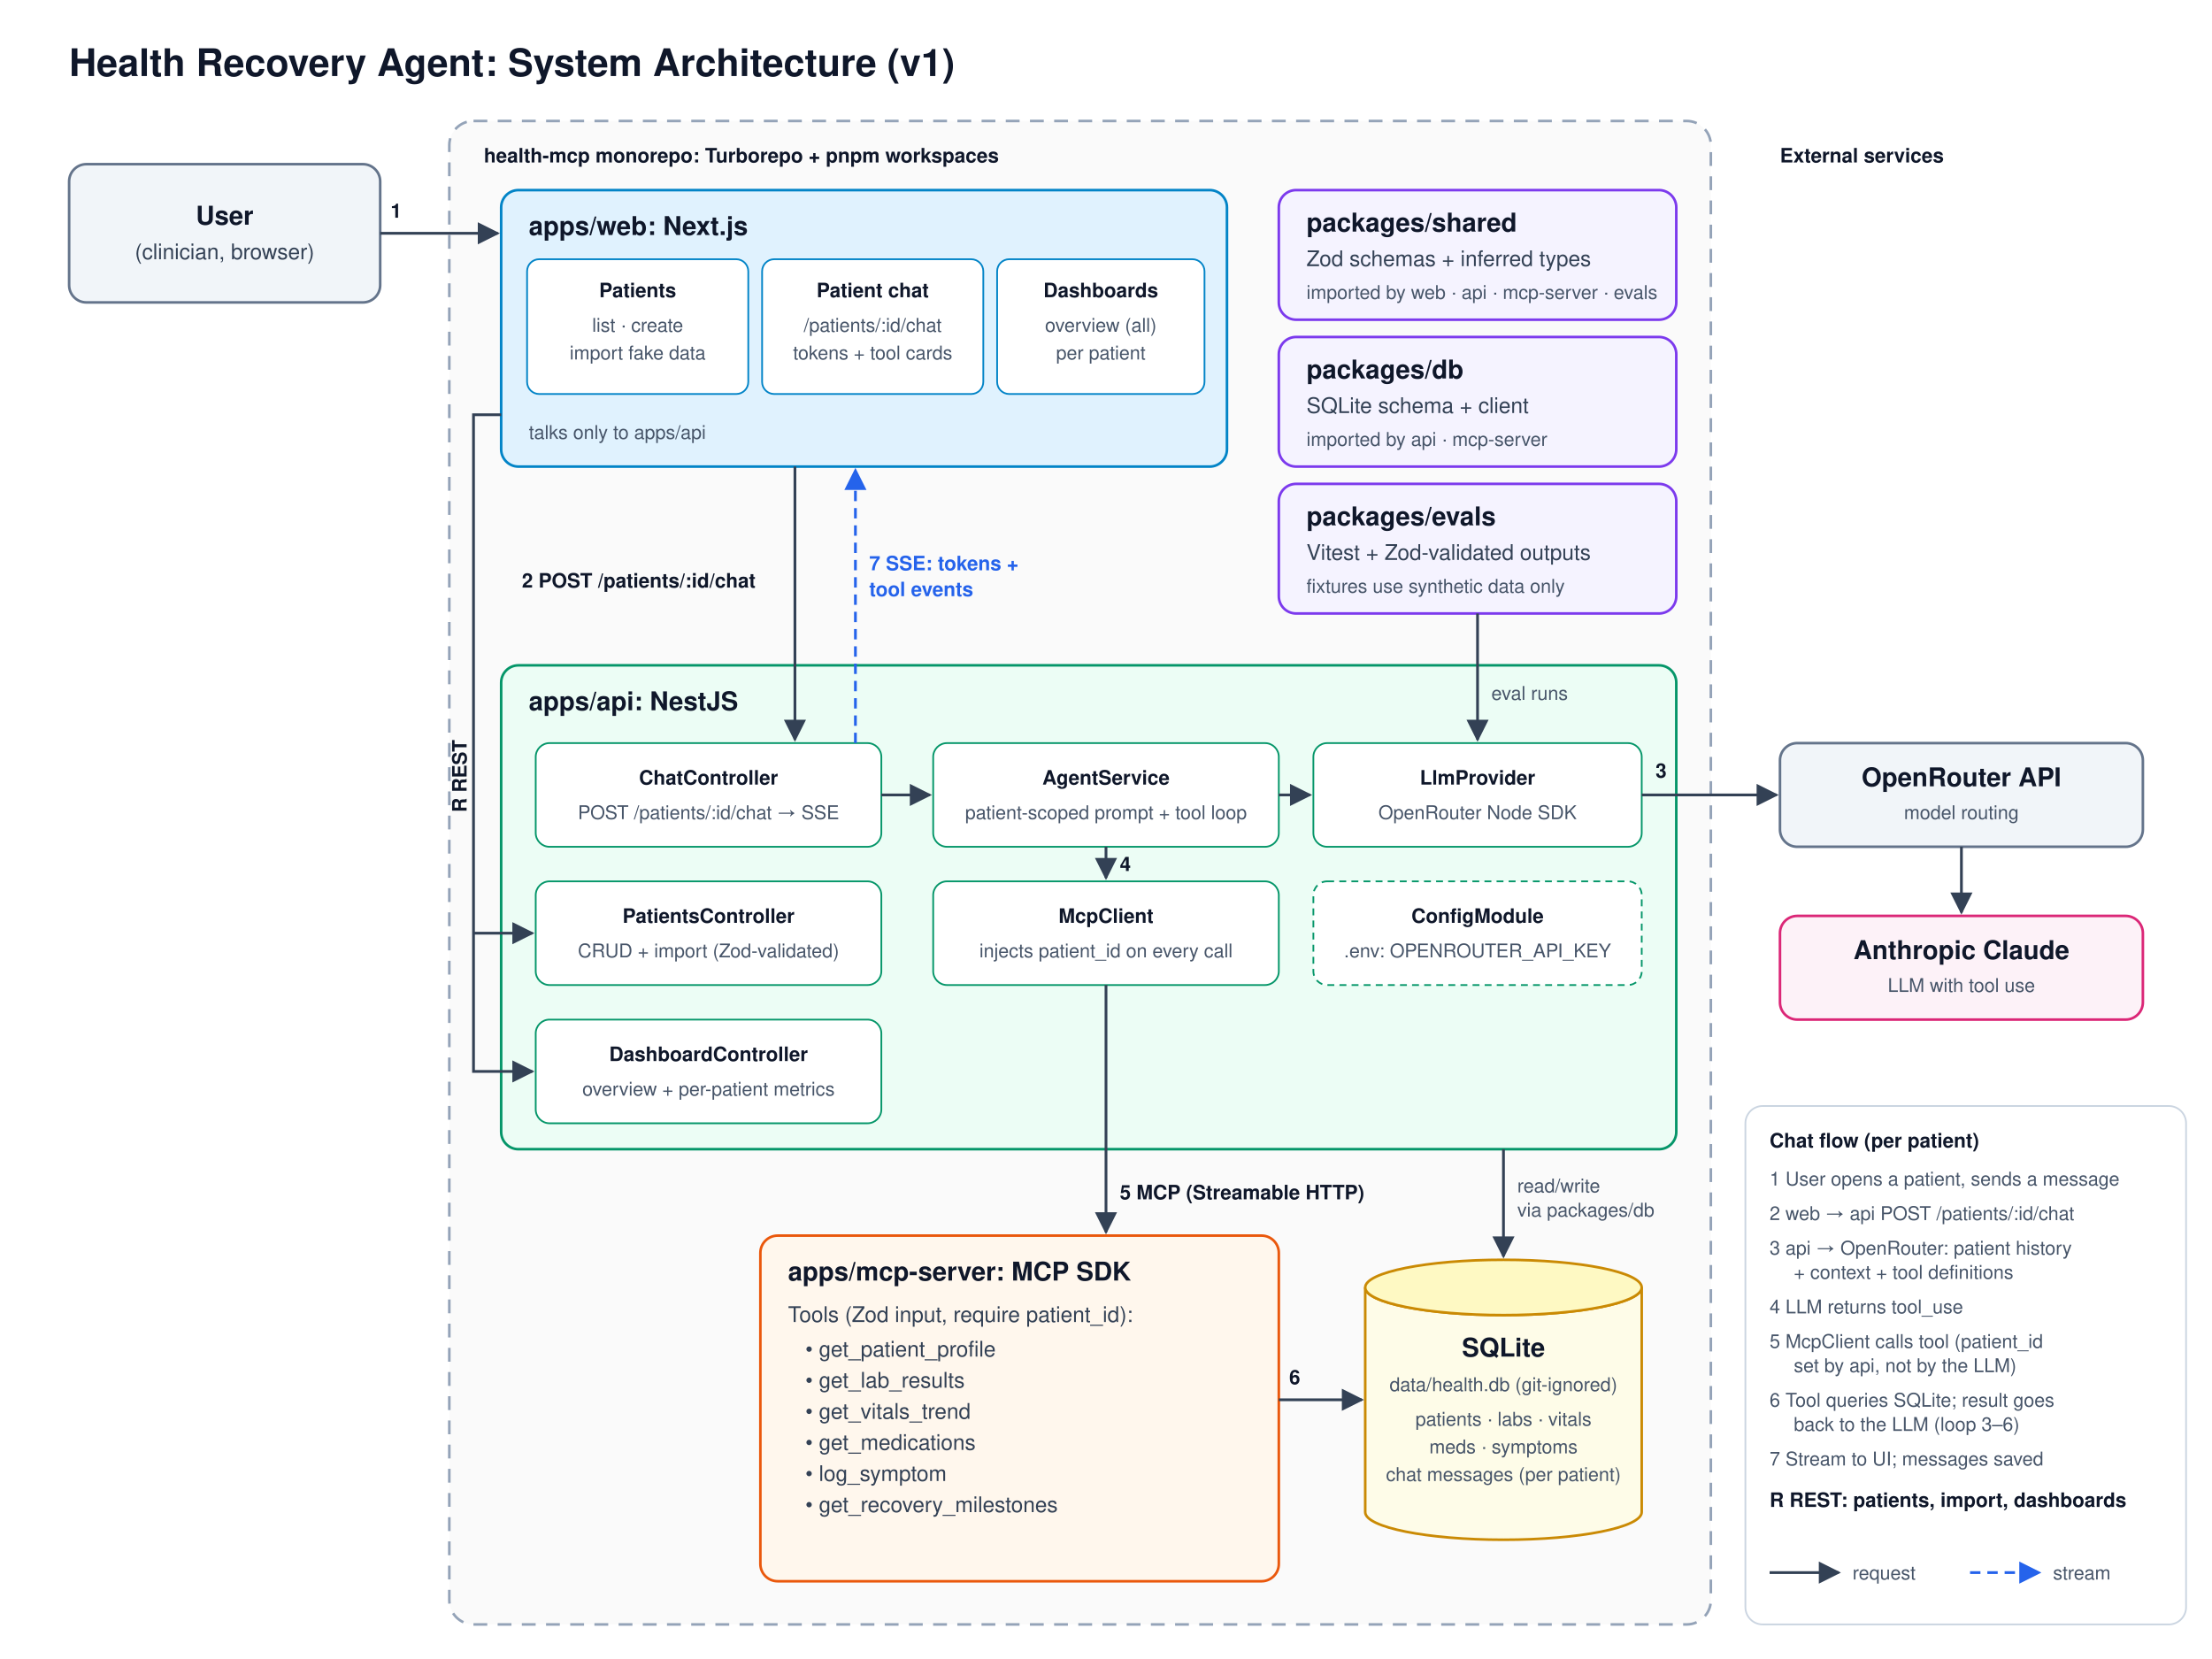
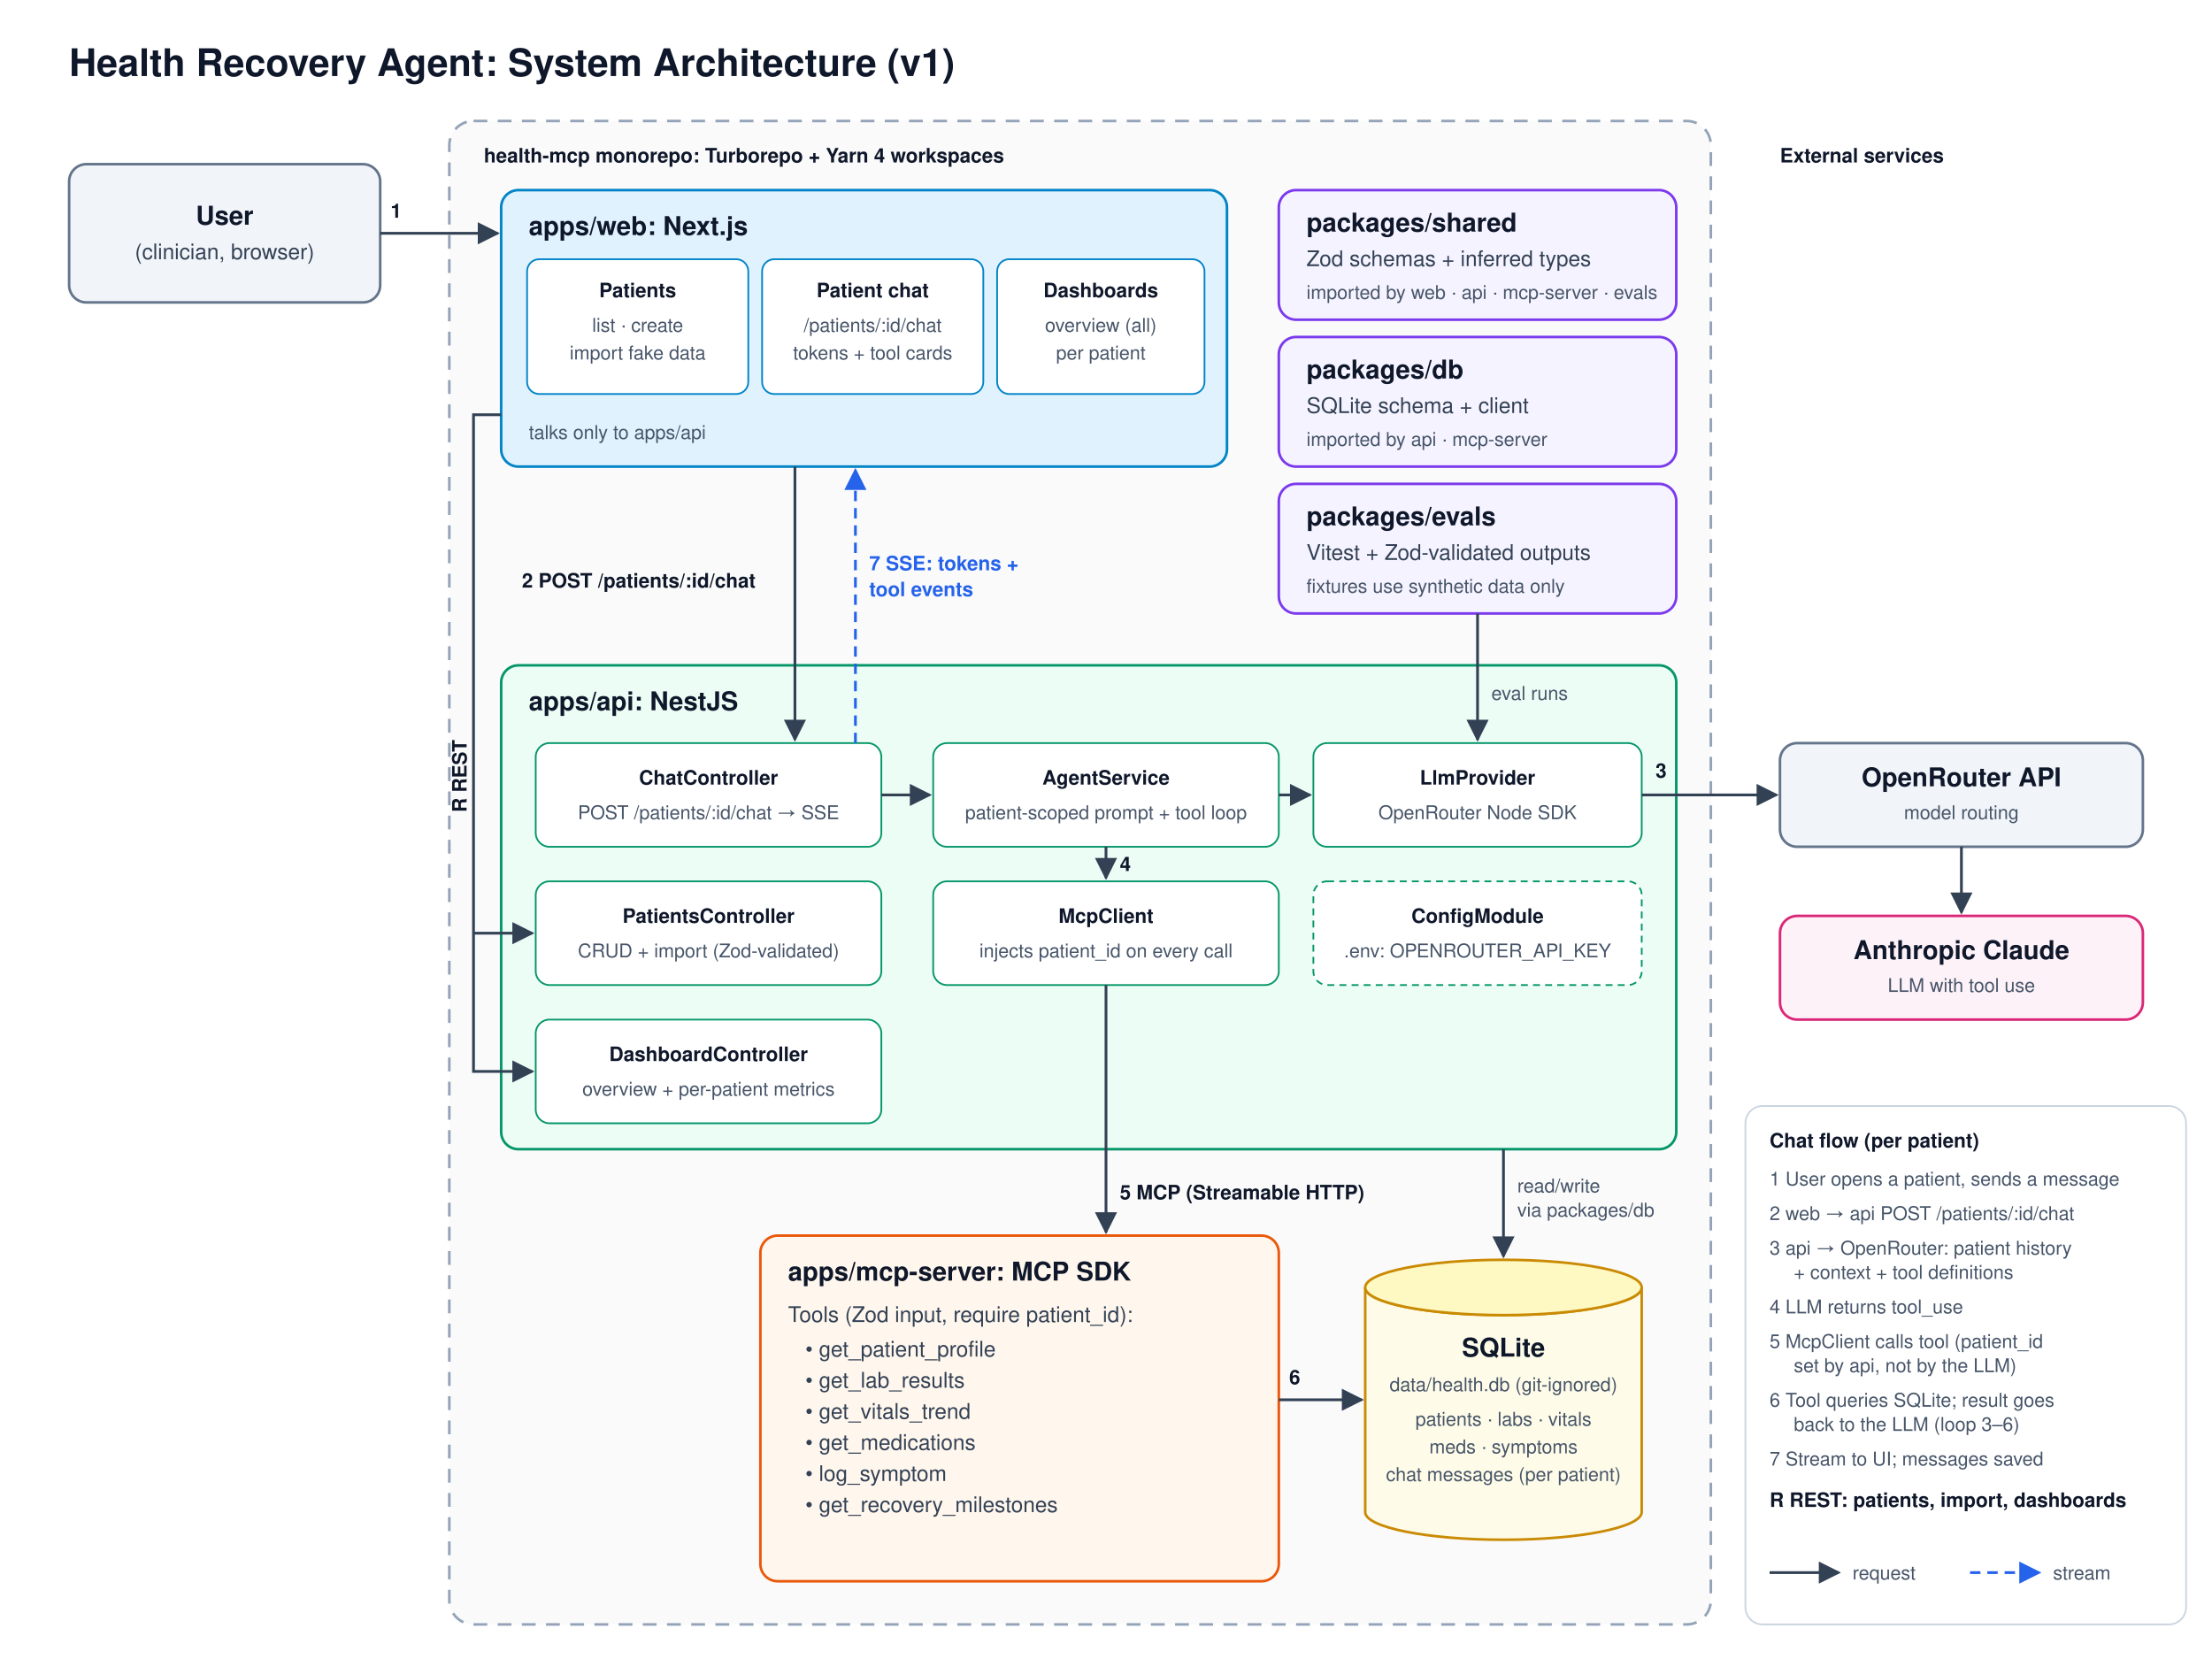
<svg xmlns="http://www.w3.org/2000/svg" width="1280" height="960" viewBox="0 0 1280 960" font-family="Helvetica, Arial, sans-serif">
  <defs>
    <marker id="arrow" viewBox="0 0 10 10" refX="9" refY="5" markerWidth="8" markerHeight="8" orient="auto-start-reverse">
      <path d="M0,0 L10,5 L0,10 z" fill="#334155" />
    </marker>
    <marker id="arrow-blue" viewBox="0 0 10 10" refX="9" refY="5" markerWidth="8" markerHeight="8" orient="auto-start-reverse">
      <path d="M0,0 L10,5 L0,10 z" fill="#2563eb" />
    </marker>
    <style>
      .title { font-size: 22px; font-weight: 700; fill: #0f172a; }
      .h { font-size: 15px; font-weight: 700; fill: #0f172a; }
      .t { font-size: 12.5px; fill: #334155; }
      .s { font-size: 11px; fill: #475569; }
      .lbl { font-size: 11.5px; fill: #0f172a; font-weight: 600; }
      .lbl-blue { font-size: 11.5px; fill: #2563eb; font-weight: 600; }
      .edge { stroke: #334155; stroke-width: 1.6; fill: none; marker-end: url(#arrow); }
      .stream { stroke: #2563eb; stroke-width: 1.6; fill: none; stroke-dasharray: 6 4; marker-end: url(#arrow-blue); }
    </style>
  </defs>
  <rect width="1280" height="960" fill="#ffffff" />
  <text x="40" y="44" class="title">Health Recovery Agent: System Architecture (v1)</text>
  <rect x="40" y="95" width="180" height="80" rx="10" fill="#f1f5f9" stroke="#64748b" stroke-width="1.5" />
  <text x="130" y="130" text-anchor="middle" class="h">User</text>
  <text x="130" y="150" text-anchor="middle" class="t">(clinician, browser)</text>
  <rect x="260" y="70" width="730" height="870" rx="14" fill="#fafafa" stroke="#94a3b8" stroke-width="1.5" stroke-dasharray="8 6" />
-   <text x="280" y="94" class="lbl">health-mcp monorepo: Turborepo + pnpm workspaces</text>
+   <text x="280" y="94" class="lbl">health-mcp monorepo: Turborepo + Yarn 4 workspaces</text>
  <rect x="290" y="110" width="420" height="160" rx="10" fill="#e0f2fe" stroke="#0284c7" stroke-width="1.5" />
  <text x="306" y="136" class="h">apps/web: Next.js</text>
  <rect x="305" y="150" width="128" height="78" rx="7" fill="#ffffff" stroke="#0284c7" />
  <text x="369" y="172" text-anchor="middle" class="lbl">Patients</text>
  <text x="369" y="192" text-anchor="middle" class="s">list · create</text>
  <text x="369" y="208" text-anchor="middle" class="s">import fake data</text>
  <rect x="441" y="150" width="128" height="78" rx="7" fill="#ffffff" stroke="#0284c7" />
  <text x="505" y="172" text-anchor="middle" class="lbl">Patient chat</text>
  <text x="505" y="192" text-anchor="middle" class="s">/patients/:id/chat</text>
  <text x="505" y="208" text-anchor="middle" class="s">tokens + tool cards</text>
  <rect x="577" y="150" width="120" height="78" rx="7" fill="#ffffff" stroke="#0284c7" />
  <text x="637" y="172" text-anchor="middle" class="lbl">Dashboards</text>
  <text x="637" y="192" text-anchor="middle" class="s">overview (all)</text>
  <text x="637" y="208" text-anchor="middle" class="s">per patient</text>
  <text x="306" y="254" class="s">talks only to apps/api</text>
  <rect x="740" y="110" width="230" height="75" rx="10" fill="#f5f3ff" stroke="#7c3aed" stroke-width="1.5" />
  <text x="756" y="134" class="h">packages/shared</text>
  <text x="756" y="154" class="t">Zod schemas + inferred types</text>
  <text x="756" y="173" class="s">imported by web · api · mcp-server · evals</text>
  <rect x="740" y="195" width="230" height="75" rx="10" fill="#f5f3ff" stroke="#7c3aed" stroke-width="1.5" />
  <text x="756" y="219" class="h">packages/db</text>
  <text x="756" y="239" class="t">SQLite schema + client</text>
  <text x="756" y="258" class="s">imported by api · mcp-server</text>
  <rect x="740" y="280" width="230" height="75" rx="10" fill="#f5f3ff" stroke="#7c3aed" stroke-width="1.5" />
  <text x="756" y="304" class="h">packages/evals</text>
  <text x="756" y="324" class="t">Vitest + Zod-validated outputs</text>
  <text x="756" y="343" class="s">fixtures use synthetic data only</text>
  <rect x="290" y="385" width="680" height="280" rx="10" fill="#ecfdf5" stroke="#059669" stroke-width="1.5" />
  <text x="306" y="411" class="h">apps/api: NestJS</text>
  <rect x="310" y="430" width="200" height="60" rx="8" fill="#ffffff" stroke="#059669" />
  <text x="410" y="454" text-anchor="middle" class="lbl">ChatController</text>
  <text x="410" y="474" text-anchor="middle" class="s">POST /patients/:id/chat → SSE</text>
  <rect x="540" y="430" width="200" height="60" rx="8" fill="#ffffff" stroke="#059669" />
  <text x="640" y="454" text-anchor="middle" class="lbl">AgentService</text>
  <text x="640" y="474" text-anchor="middle" class="s">patient-scoped prompt + tool loop</text>
  <rect x="760" y="430" width="190" height="60" rx="8" fill="#ffffff" stroke="#059669" />
  <text x="855" y="454" text-anchor="middle" class="lbl">LlmProvider</text>
  <text x="855" y="474" text-anchor="middle" class="s">OpenRouter Node SDK</text>
  <rect x="310" y="510" width="200" height="60" rx="8" fill="#ffffff" stroke="#059669" />
  <text x="410" y="534" text-anchor="middle" class="lbl">PatientsController</text>
  <text x="410" y="554" text-anchor="middle" class="s">CRUD + import (Zod-validated)</text>
  <rect x="540" y="510" width="200" height="60" rx="8" fill="#ffffff" stroke="#059669" />
  <text x="640" y="534" text-anchor="middle" class="lbl">McpClient</text>
  <text x="640" y="554" text-anchor="middle" class="s">injects patient_id on every call</text>
  <rect x="760" y="510" width="190" height="60" rx="8" fill="#ffffff" stroke="#059669" stroke-dasharray="4 3" />
  <text x="855" y="534" text-anchor="middle" class="lbl">ConfigModule</text>
  <text x="855" y="554" text-anchor="middle" class="s">.env: OPENROUTER_API_KEY</text>
  <rect x="310" y="590" width="200" height="60" rx="8" fill="#ffffff" stroke="#059669" />
  <text x="410" y="614" text-anchor="middle" class="lbl">DashboardController</text>
  <text x="410" y="634" text-anchor="middle" class="s">overview + per-patient metrics</text>
  <rect x="440" y="715" width="300" height="200" rx="10" fill="#fff7ed" stroke="#ea580c" stroke-width="1.5" />
  <text x="456" y="741" class="h">apps/mcp-server: MCP SDK</text>
  <text x="456" y="765" class="t">Tools (Zod input, require patient_id):</text>
  <text x="466" y="785" class="t">• get_patient_profile</text>
  <text x="466" y="803" class="t">• get_lab_results</text>
  <text x="466" y="821" class="t">• get_vitals_trend</text>
  <text x="466" y="839" class="t">• get_medications</text>
  <text x="466" y="857" class="t">• log_symptom</text>
  <text x="466" y="875" class="t">• get_recovery_milestones</text>
  <path d="M790,745 a80,16 0 0,0 160,0 v130 a80,16 0 0,1 -160,0 z" fill="#fefce8" stroke="#ca8a04" stroke-width="1.5" />
  <ellipse cx="870" cy="745" rx="80" ry="16" fill="#fef9c3" stroke="#ca8a04" stroke-width="1.5" />
  <text x="870" y="785" text-anchor="middle" class="h">SQLite</text>
  <text x="870" y="805" text-anchor="middle" class="s">data/health.db (git-ignored)</text>
  <text x="870" y="825" text-anchor="middle" class="s">patients · labs · vitals</text>
  <text x="870" y="841" text-anchor="middle" class="s">meds · symptoms</text>
  <text x="870" y="857" text-anchor="middle" class="s">chat messages (per patient)</text>
  <text x="1030" y="94" class="lbl">External services</text>
  <rect x="1030" y="430" width="210" height="60" rx="10" fill="#f1f5f9" stroke="#64748b" stroke-width="1.5" />
  <text x="1135" y="455" text-anchor="middle" class="h">OpenRouter API</text>
  <text x="1135" y="474" text-anchor="middle" class="s">model routing</text>
  <rect x="1030" y="530" width="210" height="60" rx="10" fill="#fdf2f8" stroke="#db2777" stroke-width="1.5" />
  <text x="1135" y="555" text-anchor="middle" class="h">Anthropic Claude</text>
  <text x="1135" y="574" text-anchor="middle" class="s">LLM with tool use</text>
  <path d="M220,135 L288,135" class="edge" />
  <text x="226" y="126" class="lbl">1</text>
  <path d="M460,270 L460,428" class="edge" />
  <text x="302" y="340" class="lbl">2 POST /patients/:id/chat</text>
  <path d="M495,430 L495,272" class="stream" />
  <text x="503" y="330" class="lbl-blue">7 SSE: tokens +</text>
  <text x="503" y="345" class="lbl-blue">tool events</text>
  <path d="M290,240 H274 V620 H308" class="edge" />
  <path d="M274,540 H308" class="edge" />
  <text x="270" y="470" class="lbl" transform="rotate(-90 270 470)">R  REST</text>
  <path d="M510,460 L538,460" class="edge" />
  <path d="M740,460 L758,460" class="edge" />
  <path d="M950,460 L1028,460" class="edge" />
  <text x="958" y="450" class="lbl">3</text>
  <path d="M1135,490 L1135,528" class="edge" />
  <path d="M640,490 L640,508" class="edge" />
  <text x="648" y="504" class="lbl">4</text>
  <path d="M640,570 L640,713" class="edge" />
  <text x="648" y="694" class="lbl">5 MCP (Streamable HTTP)</text>
  <path d="M740,810 L788,810" class="edge" />
  <text x="746" y="801" class="lbl">6</text>
  <path d="M870,665 L870,727" class="edge" />
  <text x="878" y="690" class="s">read/write</text>
  <text x="878" y="704" class="s">via packages/db</text>
  <path d="M855,355 L855,428" class="edge" />
  <text x="863" y="405" class="s">eval runs</text>
  <rect x="1010" y="640" width="255" height="300" rx="10" fill="#ffffff" stroke="#cbd5e1" />
  <text x="1024" y="664" class="lbl">Chat flow (per patient)</text>
  <text x="1024" y="686" class="s">1  User opens a patient, sends a message</text>
  <text x="1024" y="706" class="s">2  web → api POST /patients/:id/chat</text>
  <text x="1024" y="726" class="s">3  api → OpenRouter: patient history</text>
  <text x="1038" y="740" class="s">+ context + tool definitions</text>
  <text x="1024" y="760" class="s">4  LLM returns tool_use</text>
  <text x="1024" y="780" class="s">5  McpClient calls tool (patient_id</text>
  <text x="1038" y="794" class="s">set by api, not by the LLM)</text>
  <text x="1024" y="814" class="s">6  Tool queries SQLite; result goes</text>
  <text x="1038" y="828" class="s">back to the LLM (loop 3–6)</text>
  <text x="1024" y="848" class="s">7  Stream to UI; messages saved</text>
  <text x="1024" y="872" class="lbl">R  REST: patients, import, dashboards</text>
  <path d="M1024,910 L1064,910" class="edge" />
  <text x="1072" y="914" class="s">request</text>
  <path d="M1140,910 L1180,910" class="stream" />
  <text x="1188" y="914" class="s">stream</text>
</svg>
